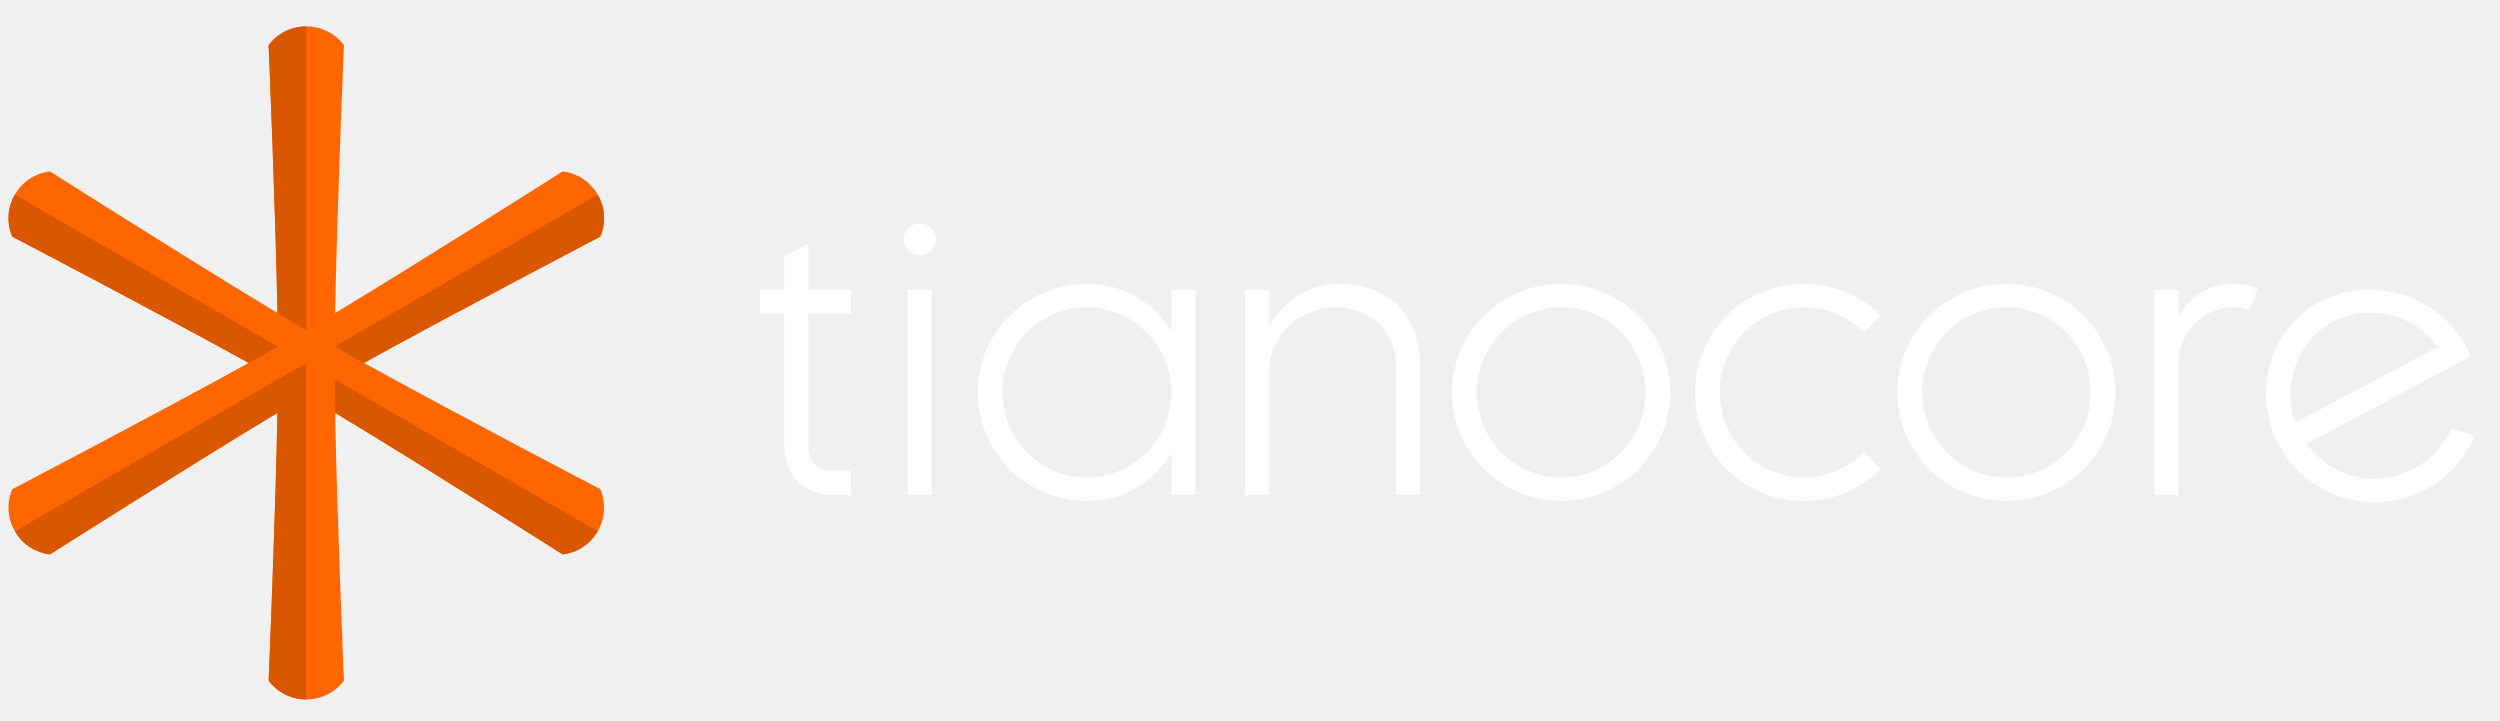
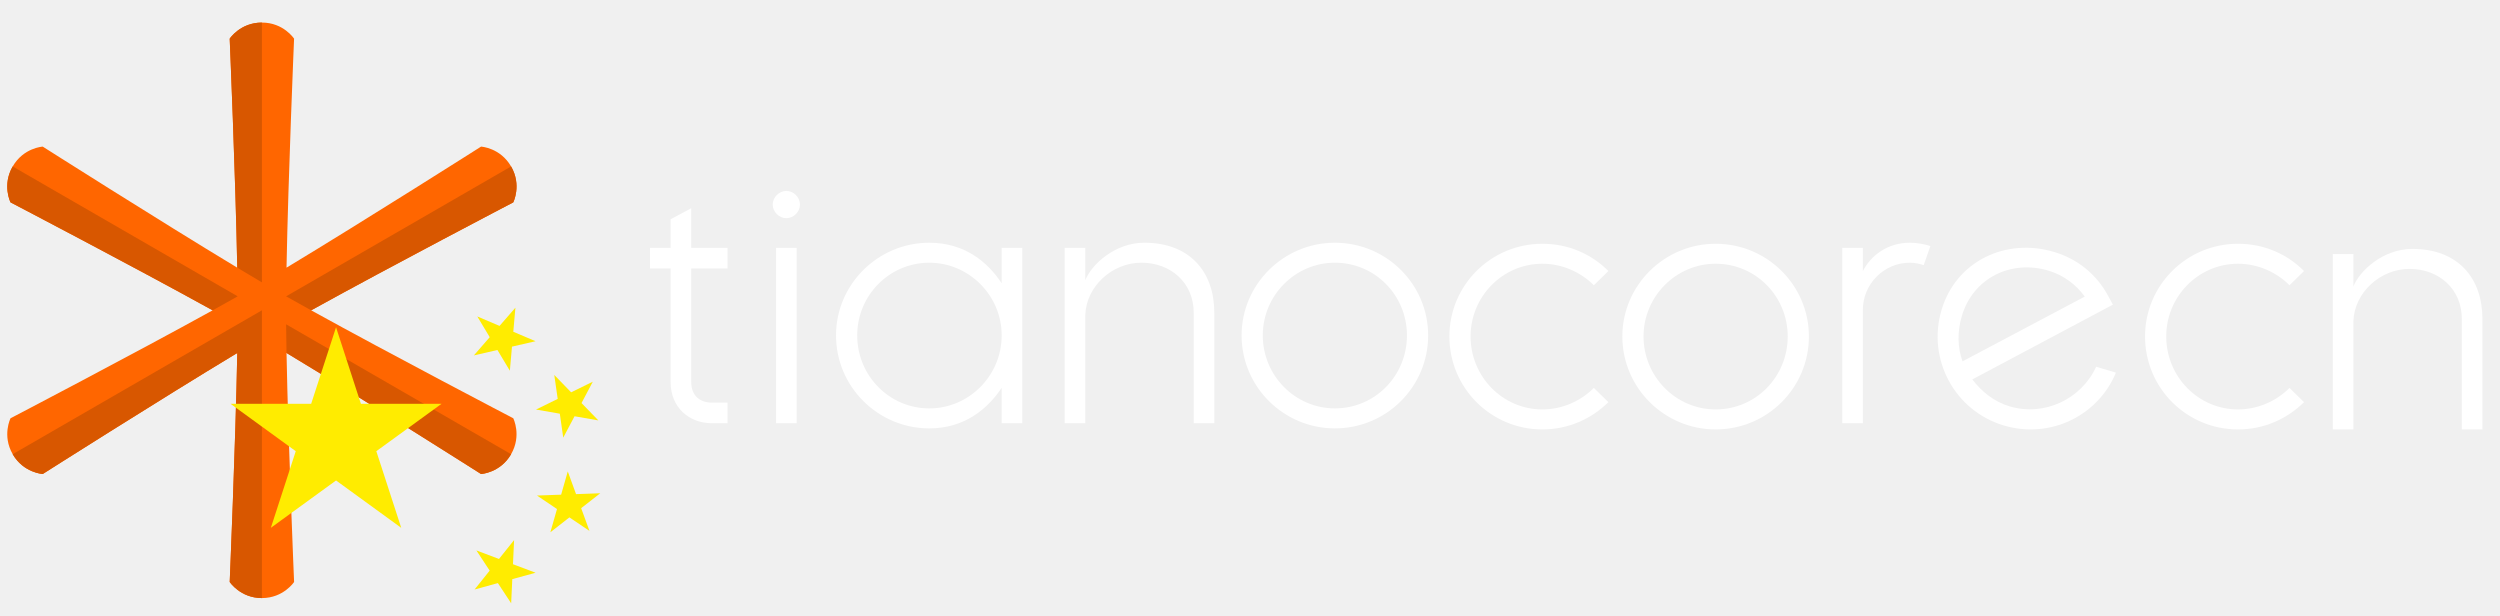
- <svg xmlns="http://www.w3.org/2000/svg" version="1.0" id="Layer_1" x="0px" y="0px" width="295px" height="85px" viewBox="0 0 295 85" style="enable-background:new 0 0 295 85;" xml:space="preserve">
+ <svg xmlns="http://www.w3.org/2000/svg" version="1.0" id="Layer_1" x="0px" y="0px" width="345" height="85" viewBox="0 0 345 85" xml:space="preserve">
+   <defs id="defs22" />
  <g id="XMLID_53_">
-     <path id="XMLID_54_" style="fill:#FFFFFF;" d="M272.18,52.36c1.284,1.692,3.007,3.078,5.131,3.712   c4.805,1.434,9.884-0.976,11.965-5.458l2.723,0.811   c-2.48,5.979-9.11,9.19-15.477,7.289c-6.769-2.018-10.617-9.142-8.587-15.95   c2.02-6.771,8.91-9.971,15.516-7.999c3.362,1.004,5.907,3.17,7.47,6.062l0.658,1.215   L272.18,52.36z M270.736,43.6c-0.647,2.163-0.601,4.356,0.093,6.265l16.871-8.936   c-1.175-1.626-2.909-2.954-5.018-3.583C277.558,35.817,272.313,38.313,270.736,43.6z" />
+     <path id="XMLID_54_" style="fill:#ffffff" d="m 272.18,52.36 c 1.284,1.692 3.007,3.078 5.131,3.712 4.805,1.434 9.884,-0.976 11.965,-5.458 l 2.723,0.811 c -2.48,5.979 -9.11,9.19 -15.477,7.289 -6.769,-2.018 -10.617,-9.142 -8.587,-15.95 2.02,-6.771 8.91,-9.971 15.516,-7.999 3.362,1.004 5.907,3.17 7.47,6.062 l 0.658,1.215 -19.399,10.317 z m -1.445,-8.76 c -0.647,2.163 -0.601,4.356 0.093,6.265 l 16.871,-8.936 c -1.175,-1.626 -2.909,-2.954 -5.018,-3.583 -5.124,-1.529 -10.369,0.967 -11.946,6.254 z" />
  </g>
  <g id="XMLID_48_">
-     <path id="XMLID_49_" style="fill:#FF6600;" d="M42.938,42.824c11.074-6.119,27.89-14.896,27.89-14.896   s1.198-2.368-0.298-4.959c-1.496-2.591-4.145-2.737-4.145-2.737   S50.376,30.406,39.54,36.938c0.239-12.65,1.044-31.602,1.044-31.602   s-1.452-2.222-4.443-2.222S31.698,5.336,31.698,5.336s0.806,18.952,1.044,31.602   C21.907,30.406,5.897,20.232,5.897,20.232s-2.65,0.146-4.145,2.737   c-1.496,2.591-0.298,4.959-0.298,4.959s16.816,8.778,27.89,14.896   C18.27,48.943,1.454,57.72,1.454,57.72s-1.192,2.379,0.298,4.959   c1.489,2.58,4.145,2.737,4.145,2.737s16.01-10.174,26.846-16.705   c-0.239,12.65-1.044,31.602-1.044,31.602s1.464,2.222,4.443,2.222   s4.443-2.222,4.443-2.222s-0.806-18.952-1.044-31.602   c10.836,6.532,26.846,16.705,26.846,16.705s2.656-0.157,4.145-2.737   c1.489-2.58,0.298-4.959,0.298-4.959S54.013,48.943,42.938,42.824z M32.801,44.753   L32.801,44.753l-0.001,0L32.801,44.753z M39.481,44.753v-0l0.001,0.001   L39.481,44.753z" />
+     <path id="XMLID_49_" style="fill:#ff6600" d="m 42.938,42.824 c 11.074,-6.119 27.89,-14.896 27.89,-14.896 0,0 1.198,-2.368 -0.298,-4.959 -1.496,-2.591 -4.145,-2.737 -4.145,-2.737 0,0 -16.01,10.174 -26.846,16.705 0.239,-12.65 1.044,-31.602 1.044,-31.602 0,0 -1.452,-2.222 -4.443,-2.222 -2.992,0 -4.443,2.222 -4.443,2.222 0,0 0.806,18.952 1.044,31.602 C 21.907,30.406 5.897,20.232 5.897,20.232 c 0,0 -2.65,0.146 -4.145,2.737 -1.496,2.591 -0.298,4.959 -0.298,4.959 0,0 16.816,8.778 27.89,14.896 -11.075,6.119 -27.89,14.896 -27.89,14.896 0,0 -1.192,2.379 0.298,4.959 1.489,2.58 4.145,2.737 4.145,2.737 0,0 16.01,-10.174 26.846,-16.705 -0.239,12.65 -1.044,31.602 -1.044,31.602 0,0 1.464,2.222 4.443,2.222 2.979,0 4.443,-2.222 4.443,-2.222 0,0 -0.806,-18.952 -1.044,-31.602 10.836,6.532 26.846,16.705 26.846,16.705 0,0 2.656,-0.157 4.145,-2.737 1.489,-2.58 0.298,-4.959 0.298,-4.959 0,0 -16.816,-8.778 -27.89,-14.896 z m -10.137,1.928 0,0 -5.42e-4,4.08e-4 5.42e-4,-4.08e-4 z m 6.68,1.37e-4 0,-1.37e-4 8.13e-4,5.42e-4 -8.13e-4,-4.05e-4 z" />
  </g>
-   <path id="XMLID_17_" style="fill:#D85700;" d="M32.802,44.752l-0,0l-0.001,0.001l-0.001,0  L1.752,62.679c1.489,2.58,4.145,2.737,4.145,2.737s16.01-10.174,26.846-16.705  c-0.239,12.65-1.044,31.602-1.044,31.602s1.464,2.222,4.443,2.222V46.683l-0-0.002  h0v-0v-3.856L32.802,44.752z" />
-   <path id="XMLID_16_" style="fill:#D85700;" d="M39.483,44.754c0.011,1.213,0.03,2.537,0.056,3.94  c0,0.005,0,0.011,0,0.017c10.836,6.532,26.846,16.705,26.846,16.705  s2.656-0.157,4.145-2.737L39.483,44.754z" />
-   <path id="XMLID_15_" style="fill:#D85700;" d="M39.483,40.895c1.056,0.598,2.212,1.243,3.441,1.921  c0.005,0.003,0.01,0.005,0.015,0.008c11.074-6.119,27.89-14.896,27.89-14.896  s1.198-2.368-0.298-4.959L39.481,40.896v0L39.483,40.895z" />
-   <path id="XMLID_14_" style="fill:#D85700;" d="M32.799,40.895l0.002,0.001v-0L1.752,22.969  c-1.496,2.591-0.298,4.959-0.298,4.959s16.816,8.778,27.89,14.896  c0.005-0.003,0.01-0.005,0.015-0.008C30.588,42.137,31.743,41.492,32.799,40.895z" />
-   <path id="XMLID_13_" style="fill:#D85700;" d="M36.141,38.965V3.115c-2.992,0-4.443,2.222-4.443,2.222  s0.806,18.952,1.044,31.602c0.005,0.003,0.01,0.006,0.014,0.009  C33.96,37.671,35.096,38.349,36.141,38.965z" />
-   <path id="XMLID_40_" style="fill:#FFFFFF;" d="M108.515,26.348c1.002,0,1.881,0.879,1.881,1.881  c0,1.004-0.879,1.881-1.881,1.881c-1.002,0-1.881-0.876-1.881-1.881  C106.634,27.226,107.513,26.348,108.515,26.348z M109.936,34.205v24.2h-2.842V34.205H109.936z  " />
-   <path id="XMLID_37_" style="fill:#FFFFFF;" d="M138.232,53.516c-1.922,2.883-5.098,5.602-9.99,5.602  c-7.062,0-12.871-5.727-12.871-12.832c0-7.064,5.81-12.789,12.871-12.789  c4.892,0,8.068,2.675,9.99,5.599v-4.89h2.842v24.2h-2.842V53.516z M128.242,36.253  c-5.517,0-9.947,4.515-9.947,10.032c0,5.558,4.43,10.073,9.947,10.073  c5.476,0,9.99-4.515,9.99-10.073C138.232,40.768,133.717,36.253,128.242,36.253z" />
-   <path id="XMLID_35_" style="fill:#FFFFFF;" d="M146.927,34.205h2.842v4.473  c0.835-2.133,4.055-5.183,8.151-5.183c6.226,0,9.654,3.97,9.654,9.654v15.256h-2.842  V43.15c0-4.096-3.135-6.897-7.231-6.897c-4.011,0-7.606,3.261-7.732,7.231v14.921h-2.842  V34.205z" />
-   <path id="XMLID_32_" style="fill:#FFFFFF;" d="M171.34,46.285c0-7.064,5.81-12.789,12.871-12.789  c7.107,0,12.874,5.725,12.874,12.789c0,7.105-5.766,12.832-12.874,12.832  C177.15,59.117,171.34,53.39,171.34,46.285z M194.161,46.285  c0-5.517-4.389-10.032-9.949-10.032c-5.474,0-9.947,4.515-9.947,10.032  c0,5.558,4.473,10.073,9.947,10.073C189.772,56.358,194.161,51.843,194.161,46.285z" />
-   <path id="XMLID_30_" style="fill:#FFFFFF;" d="M219.951,39.221c-1.796-1.796-4.345-2.968-7.105-2.968  c-5.476,0-9.906,4.515-9.906,10.032c0,5.558,4.43,10.073,9.906,10.073  c2.76,0,5.309-1.169,7.105-2.968l2.007,1.966c-2.382,2.339-5.558,3.762-9.112,3.762  c-7.105,0-12.83-5.727-12.83-12.832c0-7.064,5.725-12.789,12.83-12.789  c3.554,0,6.73,1.378,9.112,3.762L219.951,39.221z" />
-   <path id="XMLID_27_" style="fill:#FFFFFF;" d="M223.884,46.285c0-7.064,5.81-12.789,12.871-12.789  c7.107,0,12.874,5.725,12.874,12.789c0,7.105-5.766,12.832-12.874,12.832  C229.694,59.117,223.884,53.39,223.884,46.285z M246.705,46.285  c0-5.517-4.389-10.032-9.949-10.032c-5.474,0-9.947,4.515-9.947,10.032  c0,5.558,4.473,10.073,9.947,10.073C242.316,56.358,246.705,51.843,246.705,46.285z" />
-   <path id="XMLID_25_" style="fill:#FFFFFF;" d="M266.392,33.956l-0.92,2.632  c-0.627-0.208-1.254-0.334-1.922-0.334c-3.595,0-6.478,2.968-6.478,6.521v15.631h-2.842  V34.205h2.842v3.219c1.087-2.174,3.428-3.929,6.478-3.929  C264.511,33.496,265.473,33.663,266.392,33.956z" />
-   <path id="XMLID_1_" style="fill:#FFFFFF;" d="M95.388,28.737c-0.929,0.494-1.878,1-2.842,1.514v3.954  h-2.842v2.842h2.842v15.674c0,3.551,2.592,5.684,5.684,5.684h2.174v-2.842h-2.174  c-1.545,0-2.842-0.879-2.842-2.842V37.047h5.016v-2.842h-5.016V28.737z" />
+   <path id="XMLID_17_" style="fill:#d85700" d="m 32.802,44.752 -1.34e-4,1.34e-4 -0.001,6.79e-4 -6.79e-4,4.04e-4 -31.048,17.925 c 1.489,2.58 4.145,2.737 4.145,2.737 0,0 16.01,-10.174 26.846,-16.705 -0.239,12.65 -1.044,31.602 -1.044,31.602 0,0 1.464,2.222 4.443,2.222 l 0,-35.851 -1.37e-4,-0.002 1.37e-4,0 0,-1.34e-4 0,-3.856 -3.34,1.928 z" />
+   <path id="XMLID_16_" style="fill:#d85700" d="m 39.483,44.754 c 0.011,1.213 0.03,2.537 0.056,3.94 1.37e-4,0.005 2.75e-4,0.011 4.08e-4,0.017 10.836,6.532 26.846,16.705 26.846,16.705 0,0 2.656,-0.157 4.145,-2.737 L 39.483,44.754 Z" />
+   <path id="XMLID_15_" style="fill:#d85700" d="m 39.483,40.895 c 1.056,0.598 2.212,1.243 3.441,1.921 0.005,0.003 0.01,0.005 0.015,0.008 11.074,-6.119 27.89,-14.896 27.89,-14.896 0,0 1.198,-2.368 -0.298,-4.959 l -31.05,17.926 0,1.34e-4 0.002,-0.001 z" />
+   <path id="XMLID_14_" style="fill:#d85700" d="m 32.799,40.895 0.002,0.001 0,-1.34e-4 -31.05,-17.926 c -1.496,2.591 -0.298,4.959 -0.298,4.959 0,0 16.816,8.778 27.89,14.896 0.005,-0.003 0.01,-0.005 0.015,-0.008 1.229,-0.679 2.384,-1.324 3.441,-1.921 z" />
+   <path id="XMLID_13_" style="fill:#d85700" d="m 36.141,38.965 0,-35.851 c -2.992,0 -4.443,2.222 -4.443,2.222 0,0 0.806,18.952 1.044,31.602 0.005,0.003 0.01,0.006 0.014,0.009 1.203,0.725 2.339,1.403 3.384,2.019 z" />
+   <path id="XMLID_40_" style="fill:#ffffff" d="m 108.515,26.348 c 1.002,0 1.881,0.879 1.881,1.881 0,1.004 -0.879,1.881 -1.881,1.881 -1.002,0 -1.881,-0.876 -1.881,-1.881 0,-1.002 0.879,-1.881 1.881,-1.881 z m 1.421,7.858 0,24.2 -2.842,0 0,-24.2 2.842,0 z" />
+   <path id="XMLID_37_" style="fill:#ffffff" d="m 138.232,53.516 c -1.922,2.883 -5.098,5.602 -9.99,5.602 -7.062,0 -12.871,-5.727 -12.871,-12.832 0,-7.064 5.81,-12.789 12.871,-12.789 4.892,0 8.068,2.675 9.99,5.599 l 0,-4.89 2.842,0 0,24.2 -2.842,0 0,-4.89 z m -9.99,-17.262 c -5.517,0 -9.947,4.515 -9.947,10.032 0,5.558 4.43,10.073 9.947,10.073 5.476,0 9.99,-4.515 9.99,-10.073 0,-5.517 -4.515,-10.032 -9.99,-10.032 z" />
+   <path id="XMLID_35_" style="fill:#ffffff" d="m 146.927,34.205 2.842,0 0,4.473 c 0.835,-2.133 4.055,-5.183 8.151,-5.183 6.226,0 9.654,3.97 9.654,9.654 l 0,15.256 -2.842,0 0,-15.256 c 0,-4.096 -3.135,-6.897 -7.231,-6.897 -4.011,0 -7.606,3.261 -7.732,7.231 l 0,14.921 -2.842,0 0,-24.2 z" />
+   <path id="XMLID_32_" style="fill:#ffffff" d="m 171.34,46.285 c 0,-7.064 5.81,-12.789 12.871,-12.789 7.107,0 12.874,5.725 12.874,12.789 0,7.105 -5.766,12.832 -12.874,12.832 -7.062,10e-7 -12.871,-5.727 -12.871,-12.832 z m 22.82,0 c 0,-5.517 -4.389,-10.032 -9.949,-10.032 -5.474,0 -9.947,4.515 -9.947,10.032 0,5.558 4.473,10.073 9.947,10.073 5.56,0 9.949,-4.515 9.949,-10.073 z" />
+   <path id="XMLID_30_" style="fill:#ffffff" d="m 219.951,39.364 c -1.796,-1.796 -4.345,-2.968 -7.105,-2.968 -5.476,0 -9.906,4.515 -9.906,10.032 0,5.558 4.43,10.073 9.906,10.073 2.76,0 5.309,-1.169 7.105,-2.968 l 2.007,1.966 c -2.382,2.339 -5.558,3.762 -9.112,3.762 -7.105,0 -12.83,-5.727 -12.83,-12.832 0,-7.064 5.725,-12.789 12.83,-12.789 3.554,0 6.73,1.378 9.112,3.762 l -2.007,1.963 z" />
+   <path id="XMLID_27_" style="fill:#ffffff" d="m 223.884,46.428 c 0,-7.064 5.81,-12.789 12.871,-12.789 7.107,0 12.874,5.725 12.874,12.789 0,7.105 -5.766,12.832 -12.874,12.832 -7.062,1e-6 -12.871,-5.727 -12.871,-12.832 z m 22.82,0 c 0,-5.517 -4.389,-10.032 -9.949,-10.032 -5.474,0 -9.947,4.515 -9.947,10.032 0,5.558 4.473,10.073 9.947,10.073 5.56,0 9.949,-4.515 9.949,-10.073 z" />
+   <path id="XMLID_25_" style="fill:#ffffff" d="m 266.392,33.956 -0.92,2.632 c -0.627,-0.208 -1.254,-0.334 -1.922,-0.334 -3.595,0 -6.478,2.968 -6.478,6.521 l 0,15.631 -2.842,0 0,-24.2 2.842,0 0,3.219 c 1.087,-2.174 3.428,-3.929 6.478,-3.929 0.961,0 1.922,0.167 2.842,0.46 z" />
+   <path id="XMLID_1_" style="fill:#ffffff" d="m 95.388,28.737 c -0.929,0.494 -1.878,1 -2.842,1.514 l 0,3.954 -2.842,0 0,2.842 2.842,0 0,15.674 c 0,3.551 2.592,5.684 5.684,5.684 l 2.174,0 0,-2.842 -2.174,0 c -1.545,0 -2.842,-0.879 -2.842,-2.842 l 0,-15.674 5.016,0 0,-2.842 -5.016,0 0,-5.468 z" />
+   <g id="g3400" transform="matrix(2.059535,0,0,2.059535,-49.37972,-65.02019)">
+     <path d="m 55.727,55.385 1.063,-1.222 -0.833,-1.389 1.491,0.634 1.064,-1.222 -0.142,1.614 1.491,0.634 -1.579,0.363 -0.142,1.614 -0.833,-1.389 -1.579,0.363 z" style="fill:#ffec00;fill-rule:evenodd" id="path3342" />
+     <path d="m 59.891,59.012 1.454,-0.713 -0.229,-1.604 1.128,1.163 1.454,-0.713 -0.757,1.432 1.128,1.163 -1.596,-0.278 -0.757,1.432 -0.229,-1.604 -1.596,-0.278 z" style="fill:#ffec00;fill-rule:evenodd" id="path3344" />
+     <path d="m 59.954,64.773 1.344,0.905 -0.445,1.558 1.276,-0.998 1.344,0.905 -0.555,-1.522 1.276,-0.999 -1.619,0.058 -0.555,-1.522 -0.445,1.558 -1.619,0.058 z" style="fill:#ffec00;fill-rule:evenodd" id="path3346" />
+     <path d="m 55.897,68.452 0.89,1.353 -1.012,1.265 1.562,-0.429 0.89,1.353 0.075,-1.618 1.562,-0.429 -1.516,-0.571 0.075,-1.618 -1.012,1.265 -1.516,-0.572 z" style="fill:#ffec00;fill-rule:evenodd" id="path3348" />
+     <path d="m 46.491,53.494 1.669,5.135 5.4,0 -4.368,3.174 1.669,5.135 -4.368,-3.174 -4.369,3.174 1.669,-5.135 -4.368,-3.174 5.4,0 1.669,-5.135 z" style="fill:#ffec00;fill-rule:evenodd" id="path3350" />
+   </g>
+   <path id="XMLID_30_-1" style="fill:#ffffff" d="m 315.951,39.364 c -1.796,-1.796 -4.345,-2.968 -7.105,-2.968 -5.476,0 -9.906,4.515 -9.906,10.032 0,5.558 4.43,10.073 9.906,10.073 2.76,0 5.309,-1.169 7.105,-2.968 l 2.007,1.966 c -2.382,2.339 -5.558,3.762 -9.112,3.762 -7.105,0 -12.83,-5.727 -12.83,-12.832 0,-7.064 5.725,-12.789 12.83,-12.789 3.554,0 6.73,1.378 9.112,3.762 l -2.007,1.963 z" />
+   <path id="XMLID_35_-7" style="fill:#ffffff" d="m 321.927,35.06 2.842,0 0,4.473 c 0.835,-2.133 4.055,-5.183 8.151,-5.183 6.226,0 9.654,3.97 9.654,9.654 l 0,15.256 -2.842,0 0,-15.256 c 0,-4.096 -3.135,-6.897 -7.231,-6.897 -4.011,0 -7.606,3.261 -7.732,7.231 l 0,14.921 -2.842,0 0,-24.2 z" />
</svg>
